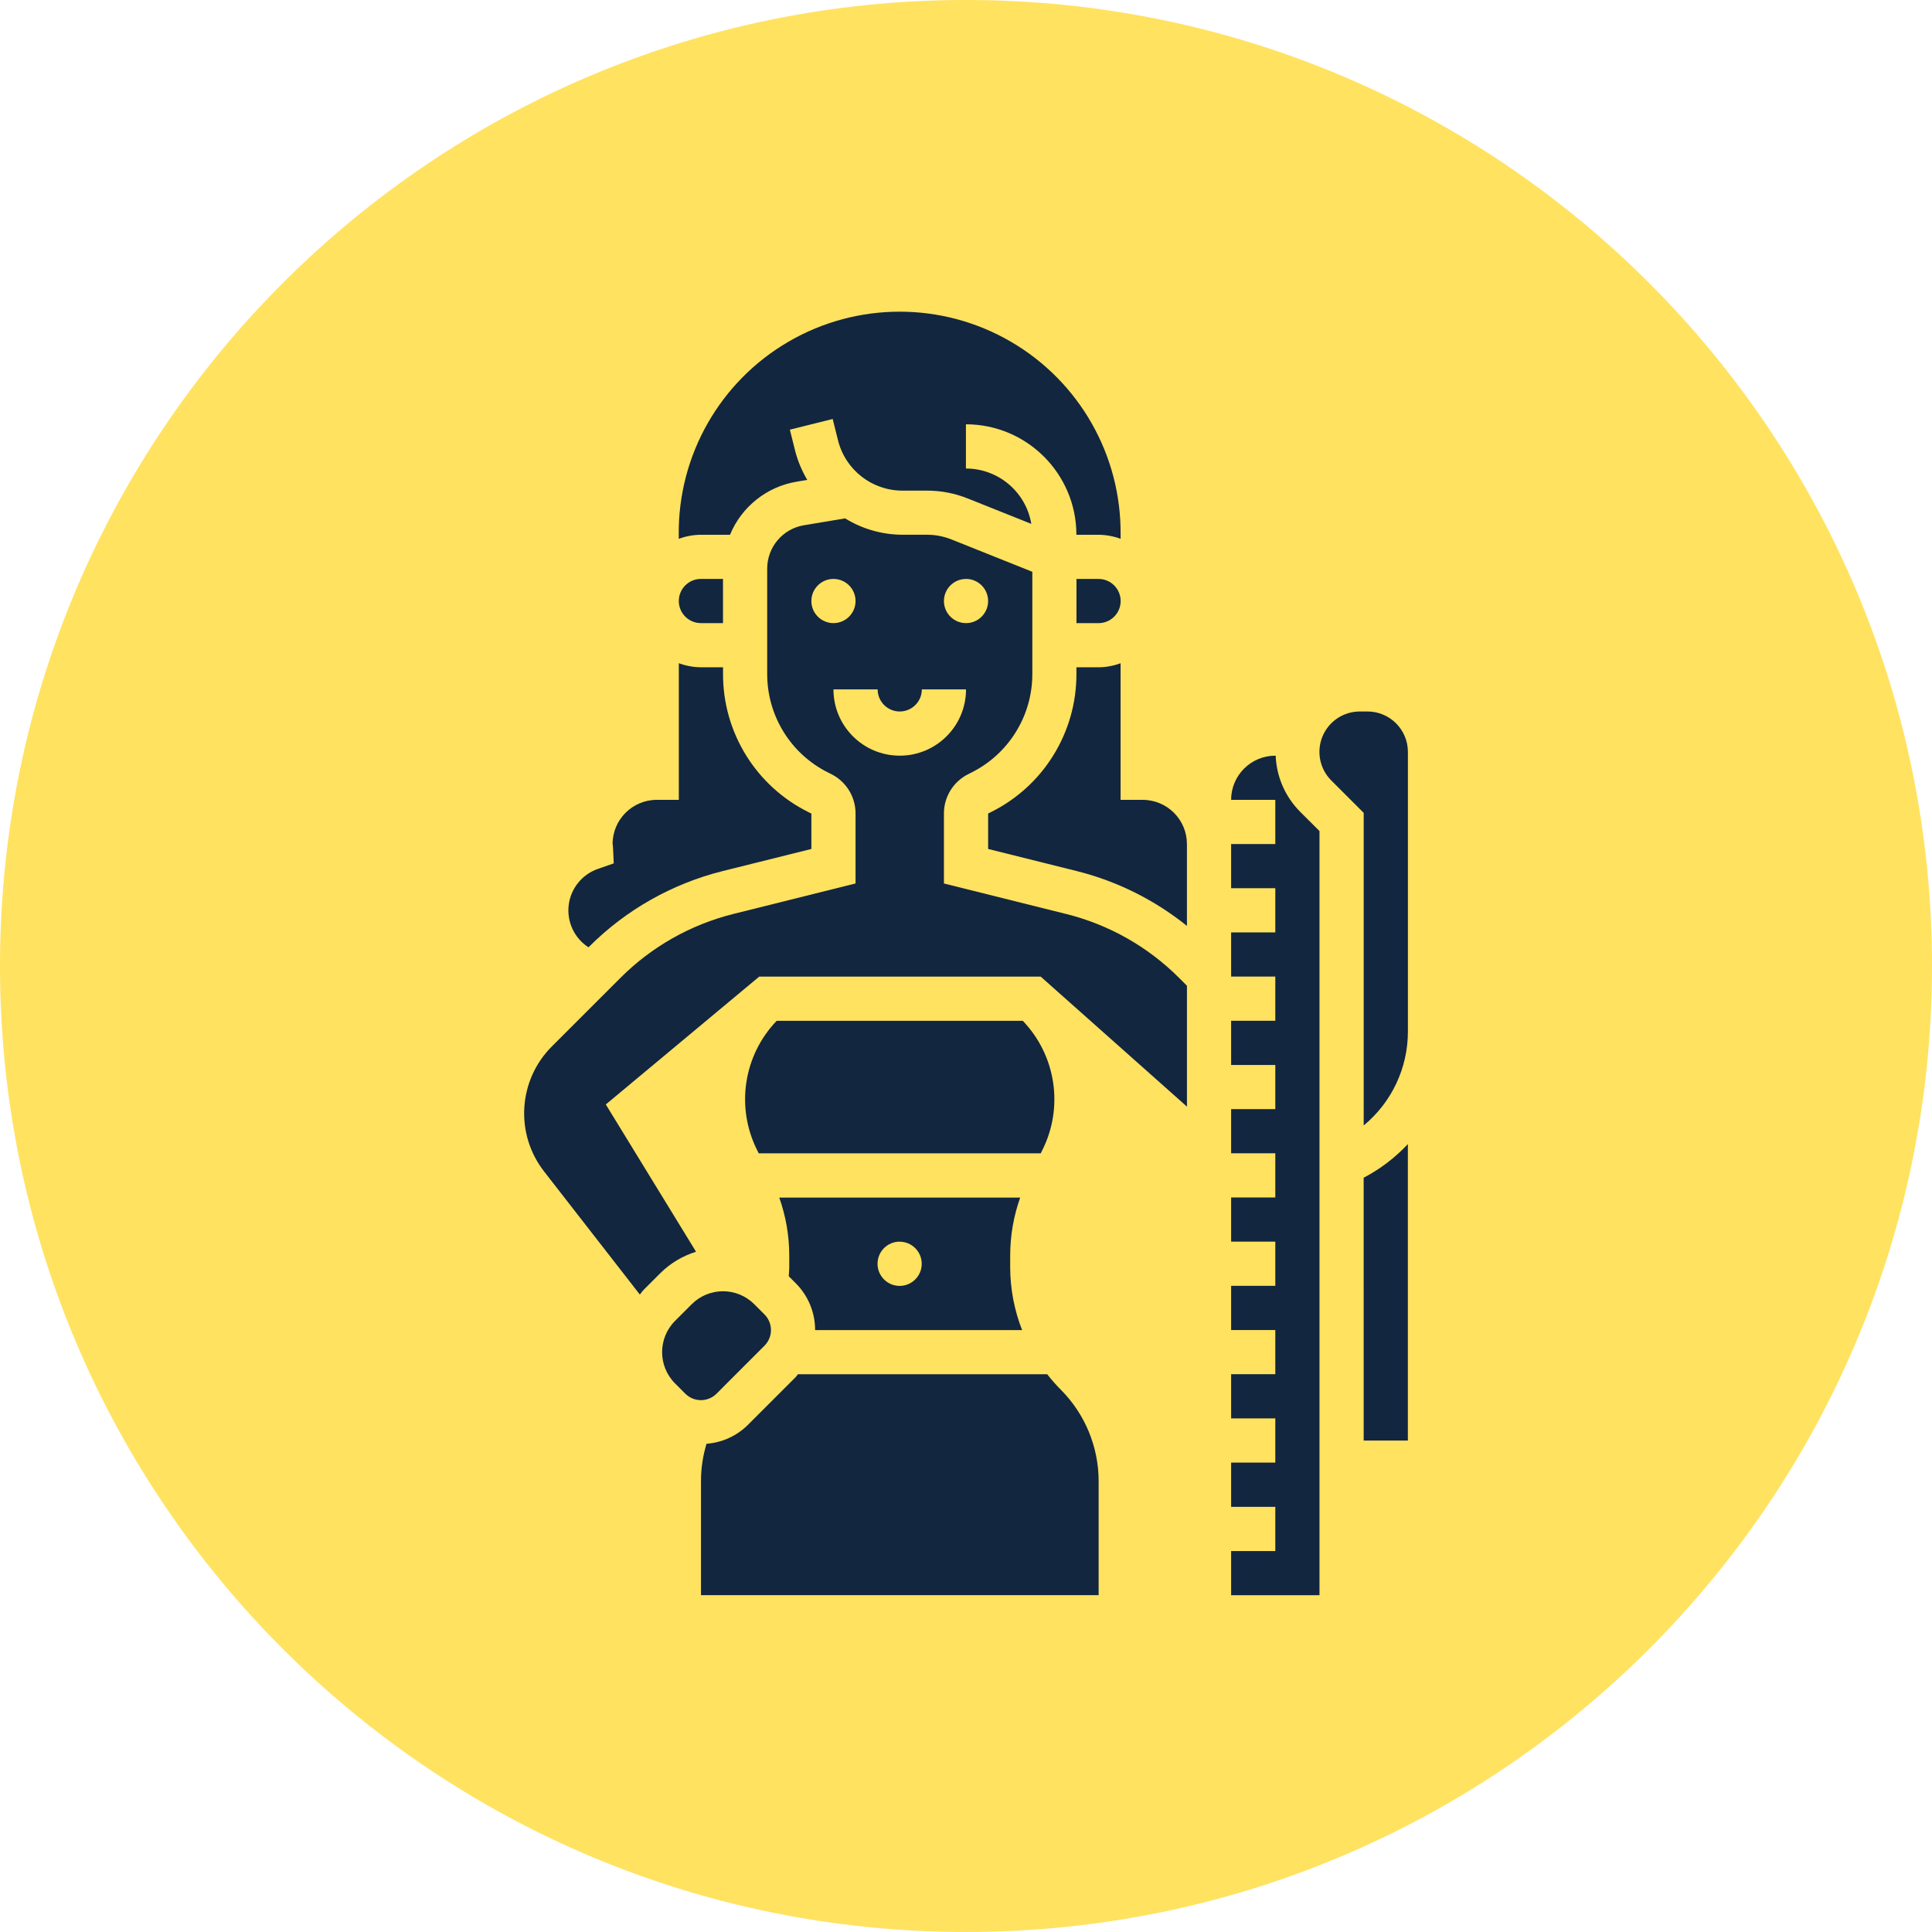
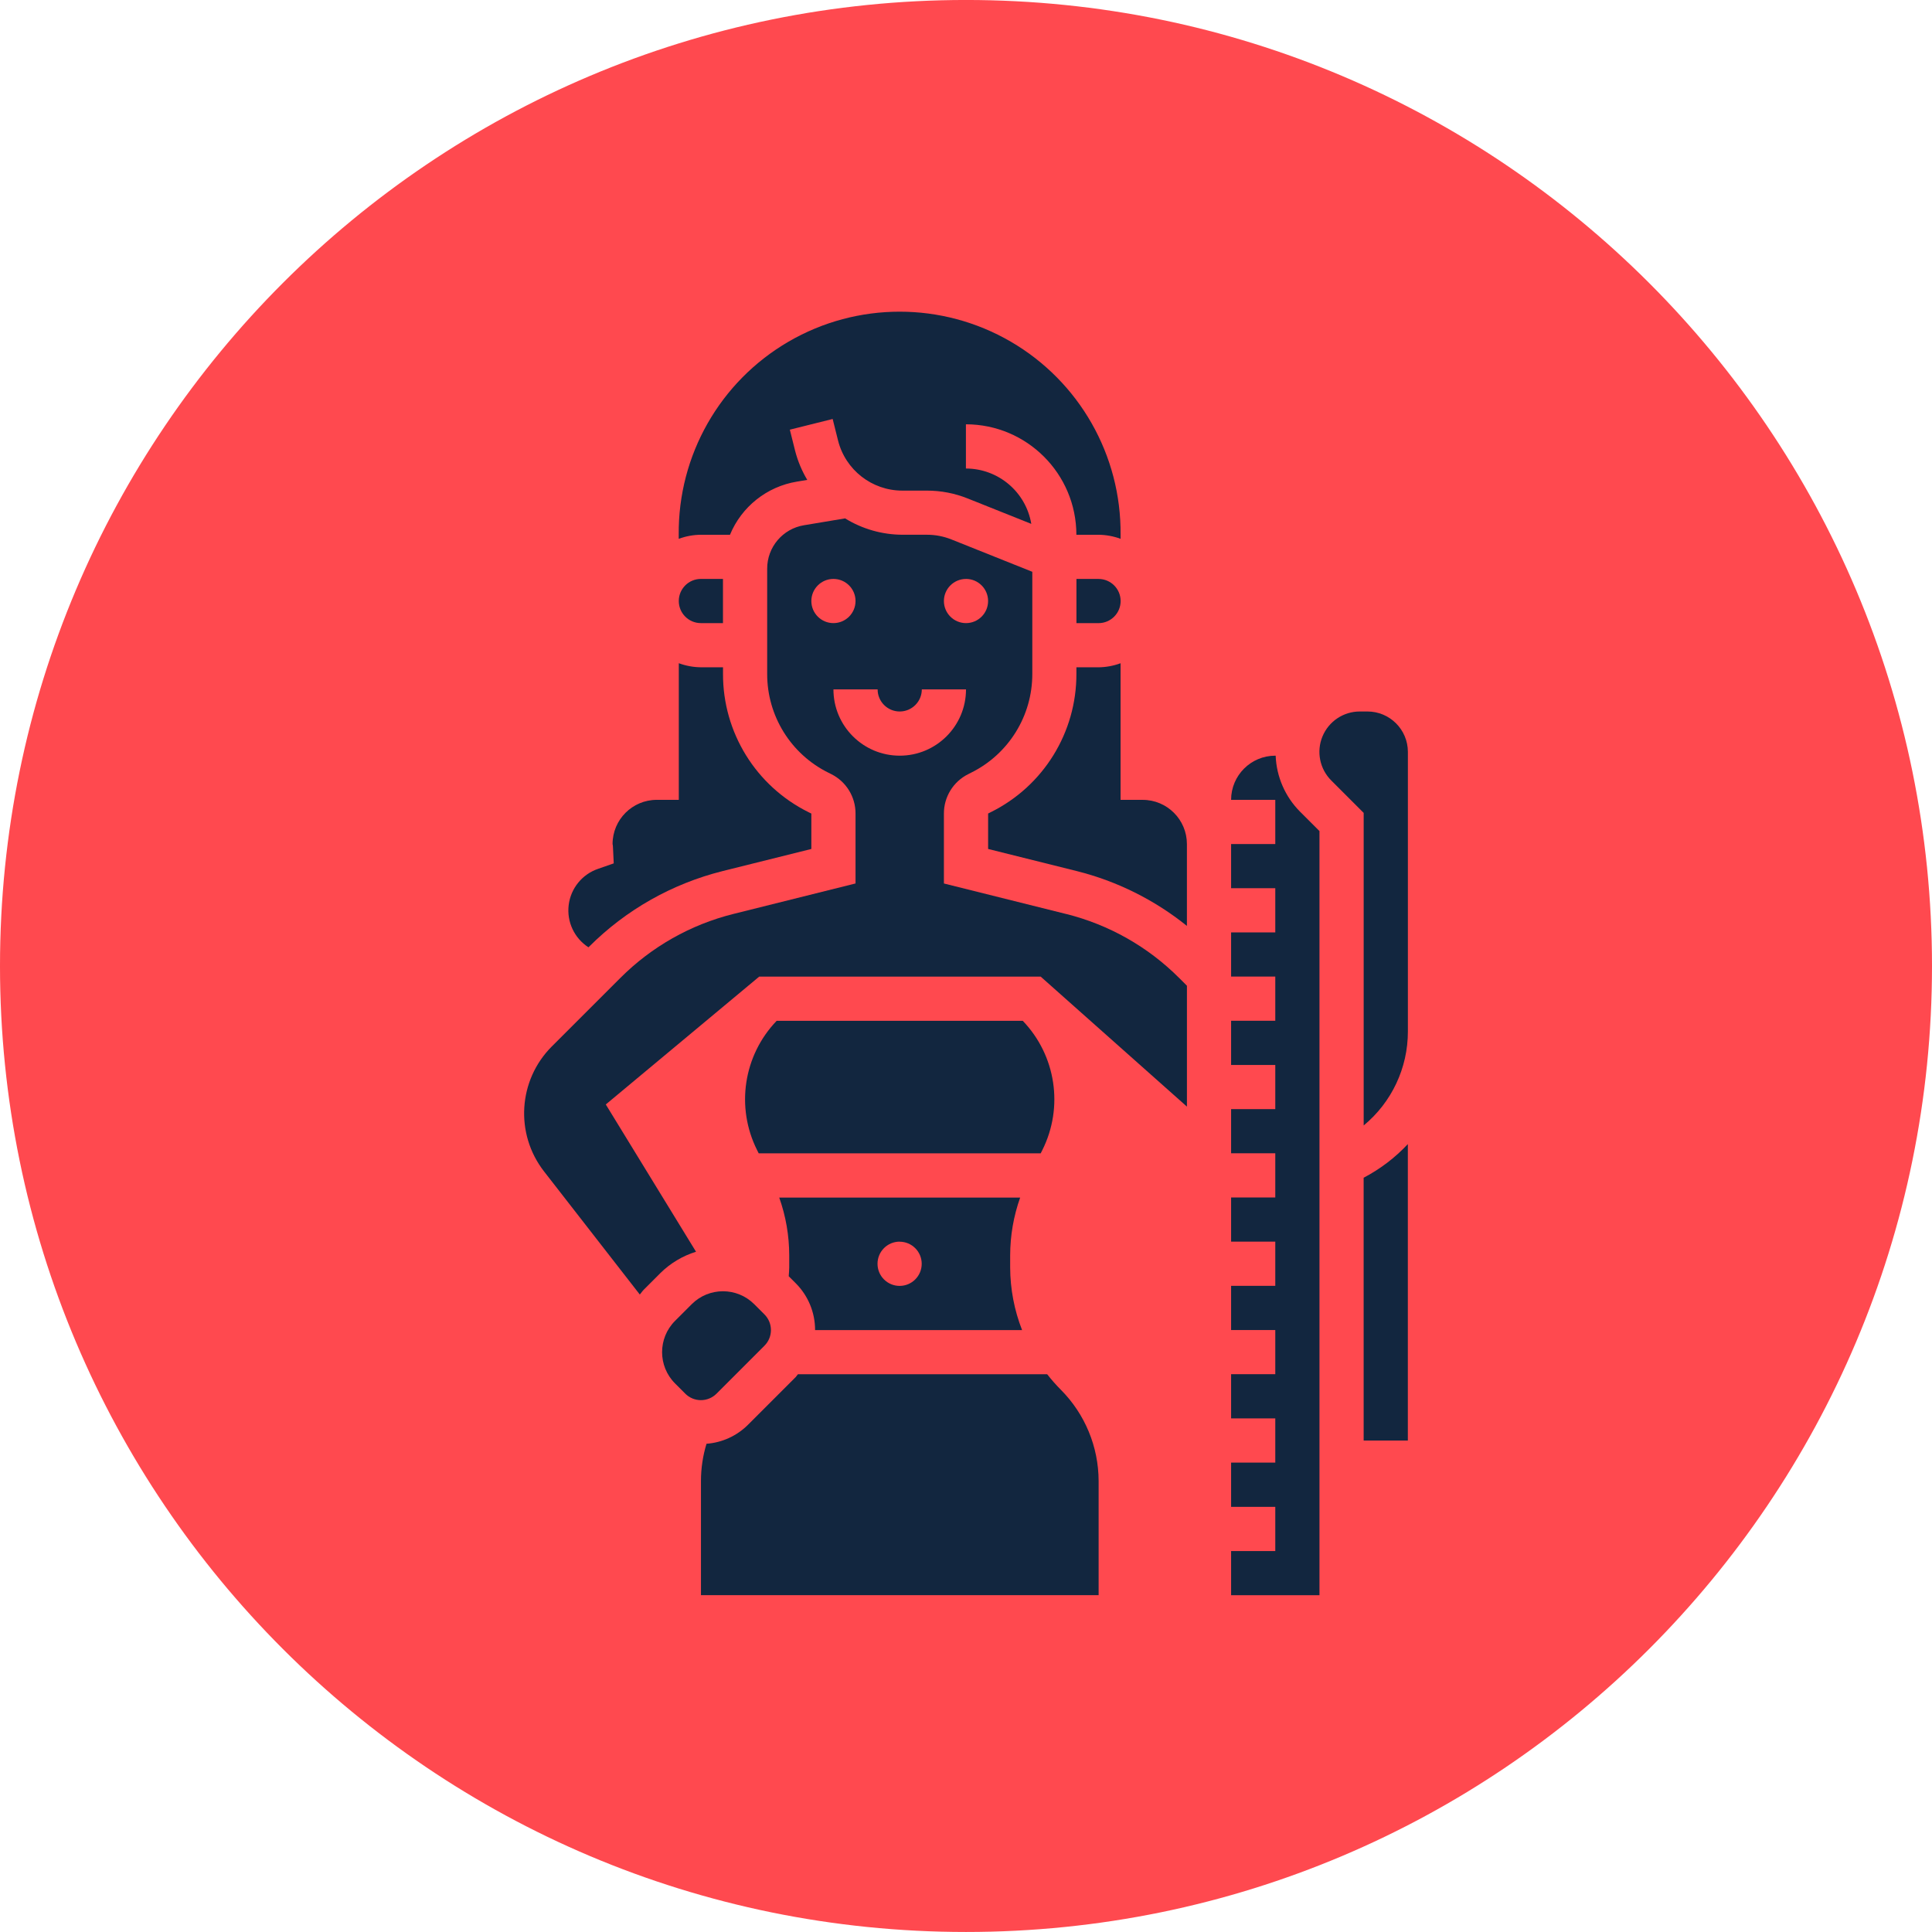
<svg xmlns="http://www.w3.org/2000/svg" width="92.344" height="92.344" viewBox="0 0 92.344 92.344">
  <defs>
    <clipPath id="clip-path">
-       <rect id="Rectángulo_401506" data-name="Rectángulo 401506" width="92.344" height="92.344" fill="none" />
+       <rect id="Rectángulo_401506" data-name="Rectángulo 401506" width="92.344" height="92.344" fill="#ff494f" />
    </clipPath>
  </defs>
-   <g id="Grupo_1113913" data-name="Grupo 1113913" transform="translate(-759.378 -3536.337)">
-     <g id="Grupo_1113439" data-name="Grupo 1113439" transform="translate(759.378 3536.337)">
+   <g id="Grupo_1113916" data-name="Grupo 1113916" transform="translate(-317.708 -3536.337)">
+     <g id="Grupo_1113454" data-name="Grupo 1113454" transform="translate(317.708 3536.337)">
      <g id="Grupo_1099827" data-name="Grupo 1099827" clip-path="url(#clip-path)">
-         <path id="Trazado_883915" data-name="Trazado 883915" d="M92.344,46.173A46.172,46.172,0,1,1,46.172,0,46.172,46.172,0,0,1,92.344,46.173" transform="translate(0 -0.001)" fill="#ffe260" />
+         <path id="Trazado_883915" data-name="Trazado 883915" d="M92.344,46.173A46.172,46.172,0,1,1,46.172,0,46.172,46.172,0,0,1,92.344,46.173" transform="translate(0 -0.001)" fill="#ff494f" />
      </g>
    </g>
-     <g id="la-medida" transform="translate(692.904 3551.337)">
+     <g id="la-medida" transform="translate(251.233 3551.337)">
      <g id="Grupo_1113445" data-name="Grupo 1113445" transform="translate(91.527)">
        <path id="Trazado_894954" data-name="Trazado 894954" d="M207.435,331.613a5.415,5.415,0,0,0-.937-6.179H194.737a5.415,5.415,0,0,0-.937,6.179l.078.156h13.478Z" transform="translate(-182.666 -291.643)" fill="#12263f" />
        <path id="Trazado_894955" data-name="Trazado 894955" d="M209.413,410.554l.334.334a3.157,3.157,0,0,1,.926,2.24h9.894a8.277,8.277,0,0,1-.57-2.986v-.591a8.305,8.305,0,0,1,.478-2.758H208.959a8.3,8.3,0,0,1,.478,2.758v.591C209.437,410.28,209.42,410.417,209.413,410.554Zm5.3-1.651a1.056,1.056,0,1,1-1.056,1.056A1.056,1.056,0,0,1,214.717,408.9Z" transform="translate(-196.766 -364.553)" fill="#12263f" />
        <path id="Trazado_894956" data-name="Trazado 894956" d="M163.772,124.149h1.056v-2.112h-1.056a1.056,1.056,0,1,0,0,2.112Z" transform="translate(-155.324 -109.366)" fill="#12263f" />
        <path id="Trazado_894957" data-name="Trazado 894957" d="M189.438,488.15H177.523c-.037.041-.064.088-.1.128l-2.294,2.294a3.137,3.137,0,0,1-1.975.9,6.1,6.1,0,0,0-.265,1.776v5.461h19.007v-5.461a6.2,6.2,0,0,0-1.8-4.352A8.274,8.274,0,0,1,189.438,488.15Z" transform="translate(-164.437 -437.464)" fill="#12263f" />
        <path id="Trazado_894958" data-name="Trazado 894958" d="M157.627,454.837l2.293-2.294a1.057,1.057,0,0,0,0-1.493l-.491-.491a2.113,2.113,0,0,0-2.986,0l-.8.8a2.115,2.115,0,0,0,0,2.986l.491.491A1.055,1.055,0,0,0,157.627,454.837Z" transform="translate(-148.432 -403.223)" fill="#12263f" />
        <path id="Trazado_894959" data-name="Trazado 894959" d="M459.935,183.056h-.363a1.931,1.931,0,0,0-1.365,3.3l1.547,1.547v12.053h0v2.887a5.818,5.818,0,0,0,2.113-4.493V184.986A1.933,1.933,0,0,0,459.935,183.056Z" transform="translate(-419.626 -164.049)" fill="#12263f" />
        <path id="Trazado_894960" data-name="Trazado 894960" d="M477.971,396.361h2.112v-14.17a7.916,7.916,0,0,1-2.113,1.608Z" transform="translate(-437.844 -342.507)" fill="#12263f" />
        <path id="Trazado_894961" data-name="Trazado 894961" d="M345.773,122.038v2.112h1.056a1.056,1.056,0,1,0,0-2.112Z" transform="translate(-319.374 -109.366)" fill="#12263f" />
        <path id="Trazado_894962" data-name="Trazado 894962" d="M112.834,174.426l.032-.032a13.737,13.737,0,0,1,6.383-3.614l4.24-1.057v-1.692l-.14-.069a7.352,7.352,0,0,1-4.082-6.61v-.313h-1.057a3.133,3.133,0,0,1-1.056-.194v6.53H116.1a2.114,2.114,0,0,0-2.112,2.112.631.631,0,0,1,.018.136l.038.789-.746.26a2.1,2.1,0,0,0-.461,3.753Z" transform="translate(-109.761 -144.145)" fill="#12263f" />
        <path id="Trazado_894963" data-name="Trazado 894963" d="M420.258,206.073a4.009,4.009,0,0,1-1.166-2.677h-.019a2.112,2.112,0,0,0-2.111,2.111h2.112v2.112h-2.112v2.112h2.112v2.112h-2.112v2.112h2.112v2.112h-2.112v2.112h2.112v2.112h-2.112V222.4h2.112v2.112h-2.112v2.112h2.112v2.112h-2.112v2.112h2.112v2.112h-2.112v2.112h2.112v2.112h-2.112V239.3h2.112v2.112h-2.112v2.112h4.224V207Z" transform="translate(-383.171 -182.277)" fill="#12263f" />
        <path id="Trazado_894964" data-name="Trazado 894964" d="M165.164,10.56a4.2,4.2,0,0,1,3.194-2.539l.5-.083a5.269,5.269,0,0,1-.577-1.377l-.256-1.024,2.047-.511.256,1.024a3.168,3.168,0,0,0,3.075,2.4h1.168a5.225,5.225,0,0,1,1.962.378l3.033,1.212a3.172,3.172,0,0,0-3.125-2.646V5.28a5.286,5.286,0,0,1,5.28,5.28h1.056a3.132,3.132,0,0,1,1.056.194V10.56a10.56,10.56,0,1,0-21.119,0v.194a3.132,3.132,0,0,1,1.056-.194Z" transform="translate(-155.325 0)" fill="#12263f" />
        <path id="Trazado_894965" data-name="Trazado 894965" d="M312.5,167.375h-1.056v-6.53a3.132,3.132,0,0,1-1.056.194h-1.055v.31a7.353,7.353,0,0,1-4.087,6.612l-.133.067,0,1.694,4.238,1.057a13.711,13.711,0,0,1,5.264,2.621v-3.913A2.114,2.114,0,0,0,312.5,167.375Z" transform="translate(-282.936 -144.144)" fill="#12263f" />
        <path id="Trazado_894966" data-name="Trazado 894966" d="M117.43,113.069l-5.839-1.457v-3.341a2.1,2.1,0,0,1,1.168-1.888l.132-.067a5.255,5.255,0,0,0,2.925-4.726V96.714l-3.861-1.544a3.14,3.14,0,0,0-1.177-.227h-1.168a5.252,5.252,0,0,1-2.742-.782l-1.959.327a2.1,2.1,0,0,0-1.765,2.083v5.02a5.253,5.253,0,0,0,2.919,4.722l.14.07a2.1,2.1,0,0,1,1.164,1.887v3.341l-5.839,1.457a11.6,11.6,0,0,0-5.4,3.057L92.851,119.4a4.524,4.524,0,0,0-.372,5.975l4.577,5.884c.066-.075.116-.158.187-.229l.8-.8a4.173,4.173,0,0,1,1.7-1.016l-4.313-7.04,7.332-6.11h13.455l6.99,6.213V116.5l-.374-.374a11.607,11.607,0,0,0-5.4-3.057Zm-4.783-16.014a1.056,1.056,0,1,1-1.056,1.056A1.056,1.056,0,0,1,112.646,97.056Zm-7.392,1.056a1.056,1.056,0,1,1,1.056,1.056A1.056,1.056,0,0,1,105.255,98.111Zm1.056,4.224h2.112a1.056,1.056,0,0,0,2.112,0h2.112a3.168,3.168,0,0,1-6.336,0Z" transform="translate(-91.527 -84.384)" fill="#12263f" />
      </g>
    </g>
  </g>
</svg>
